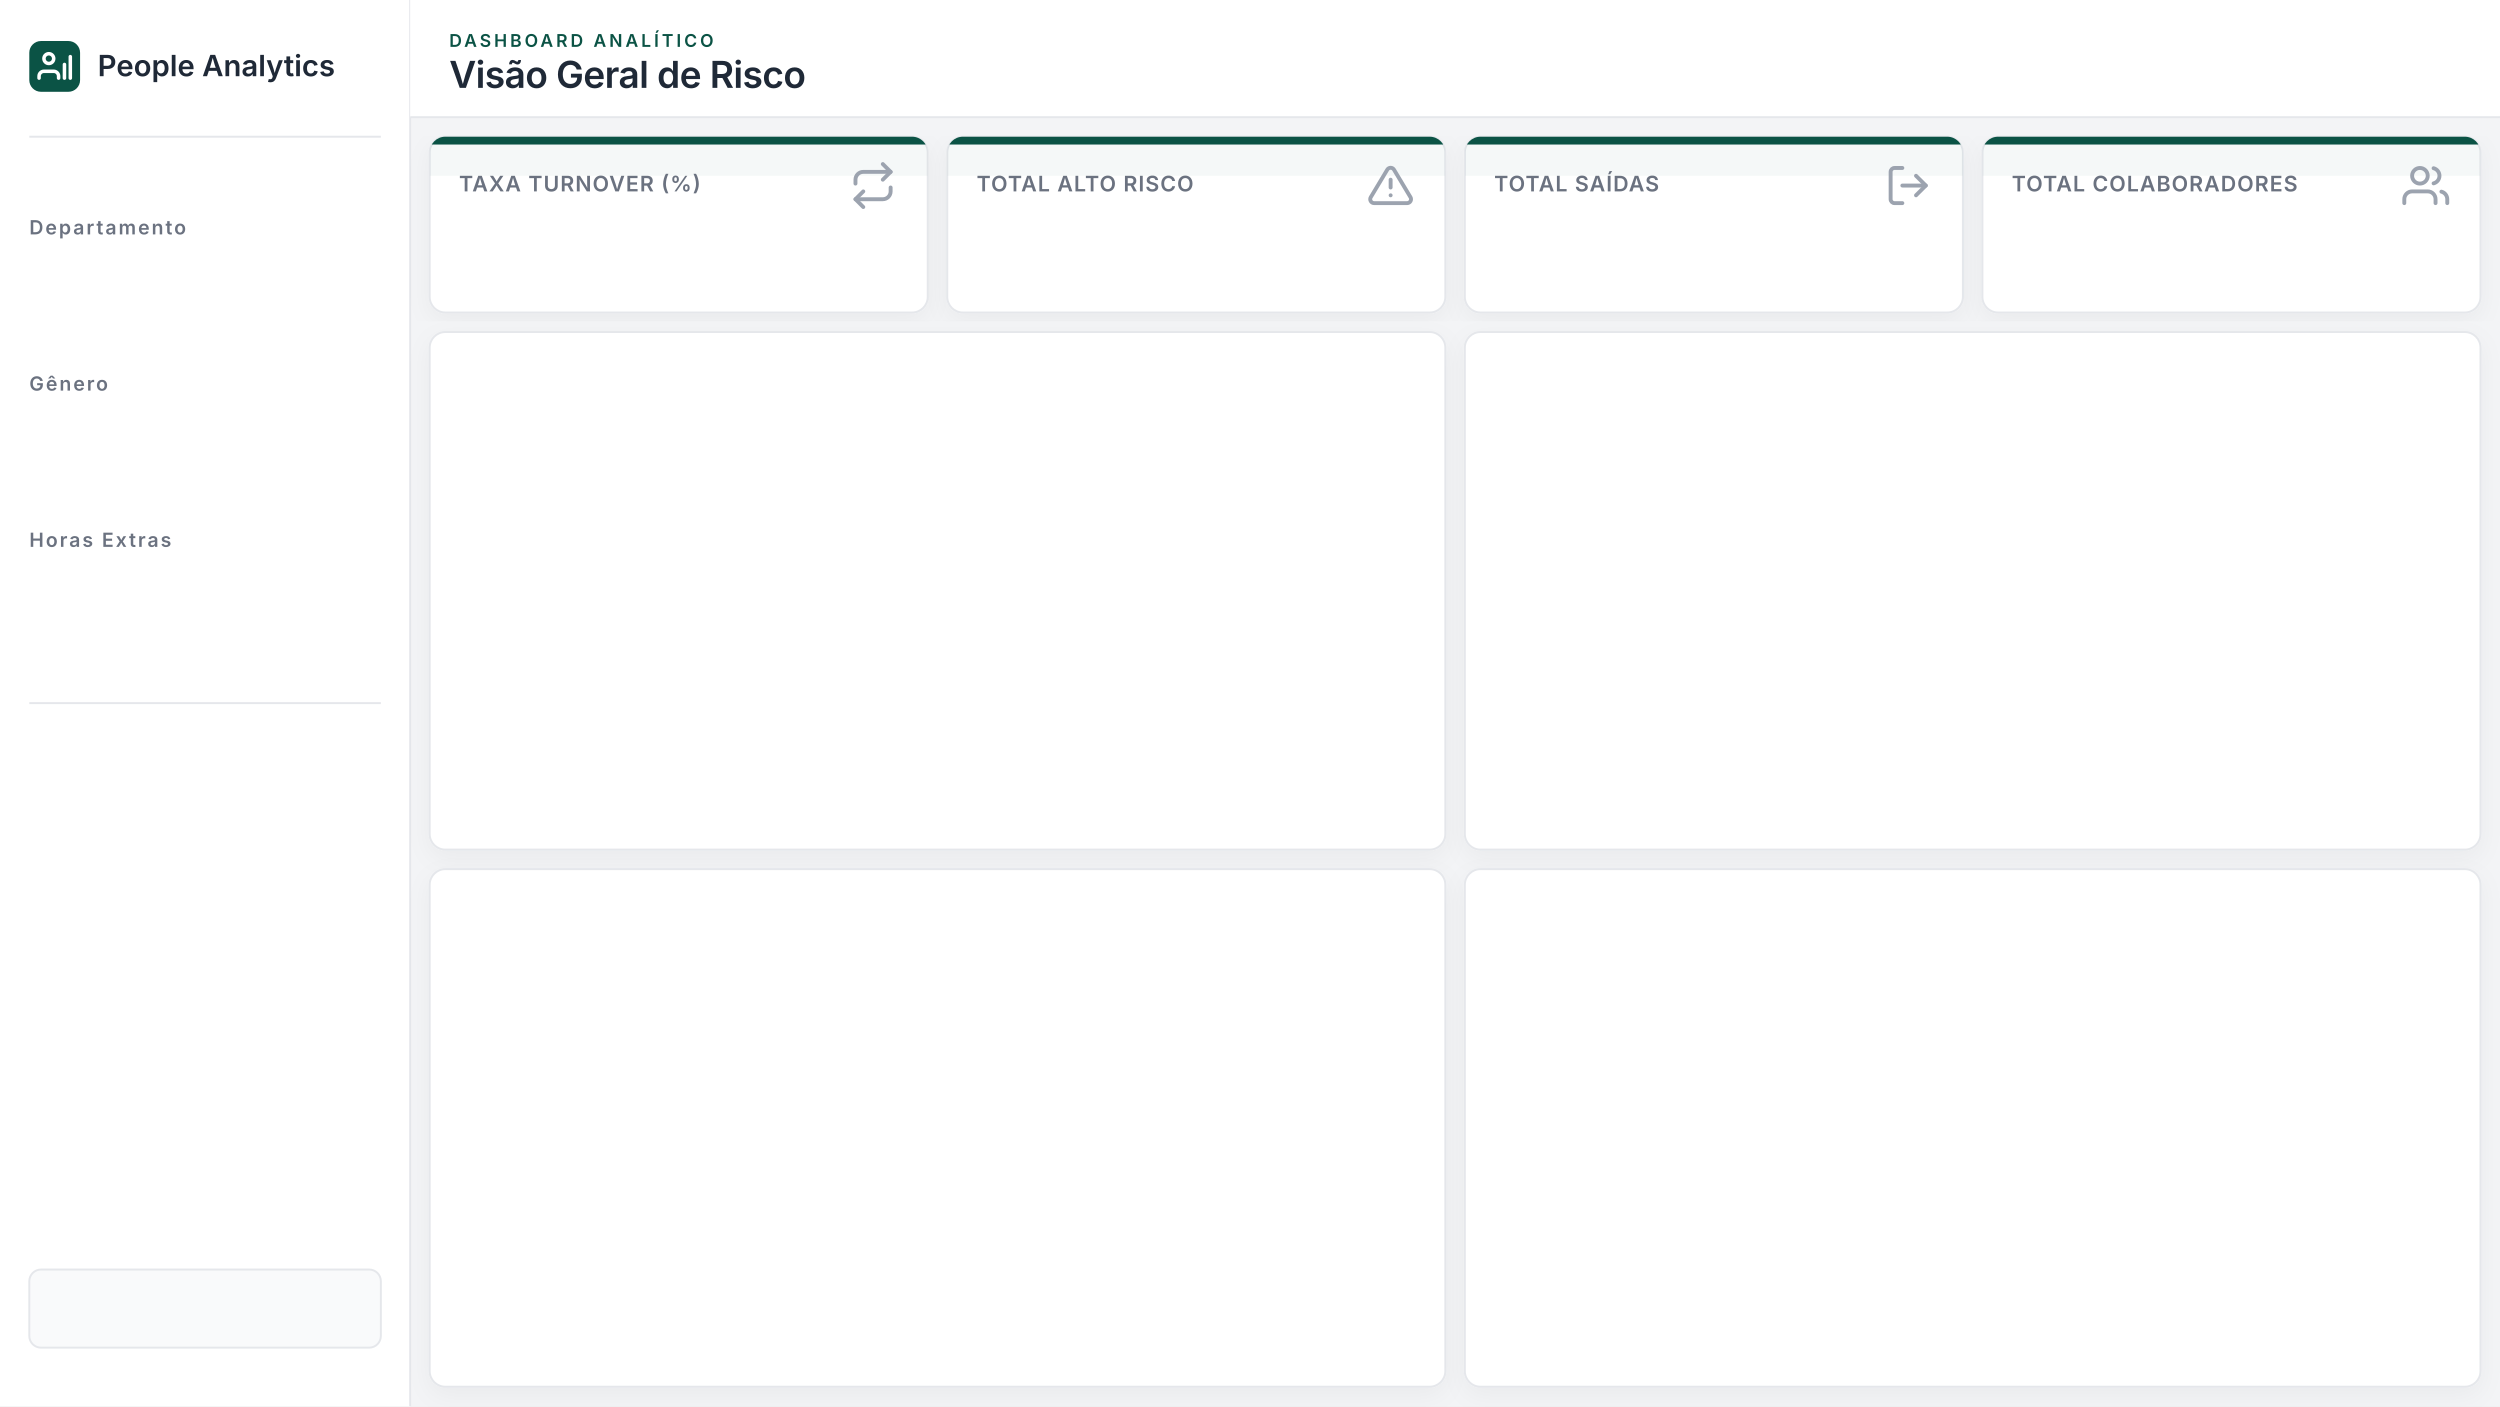
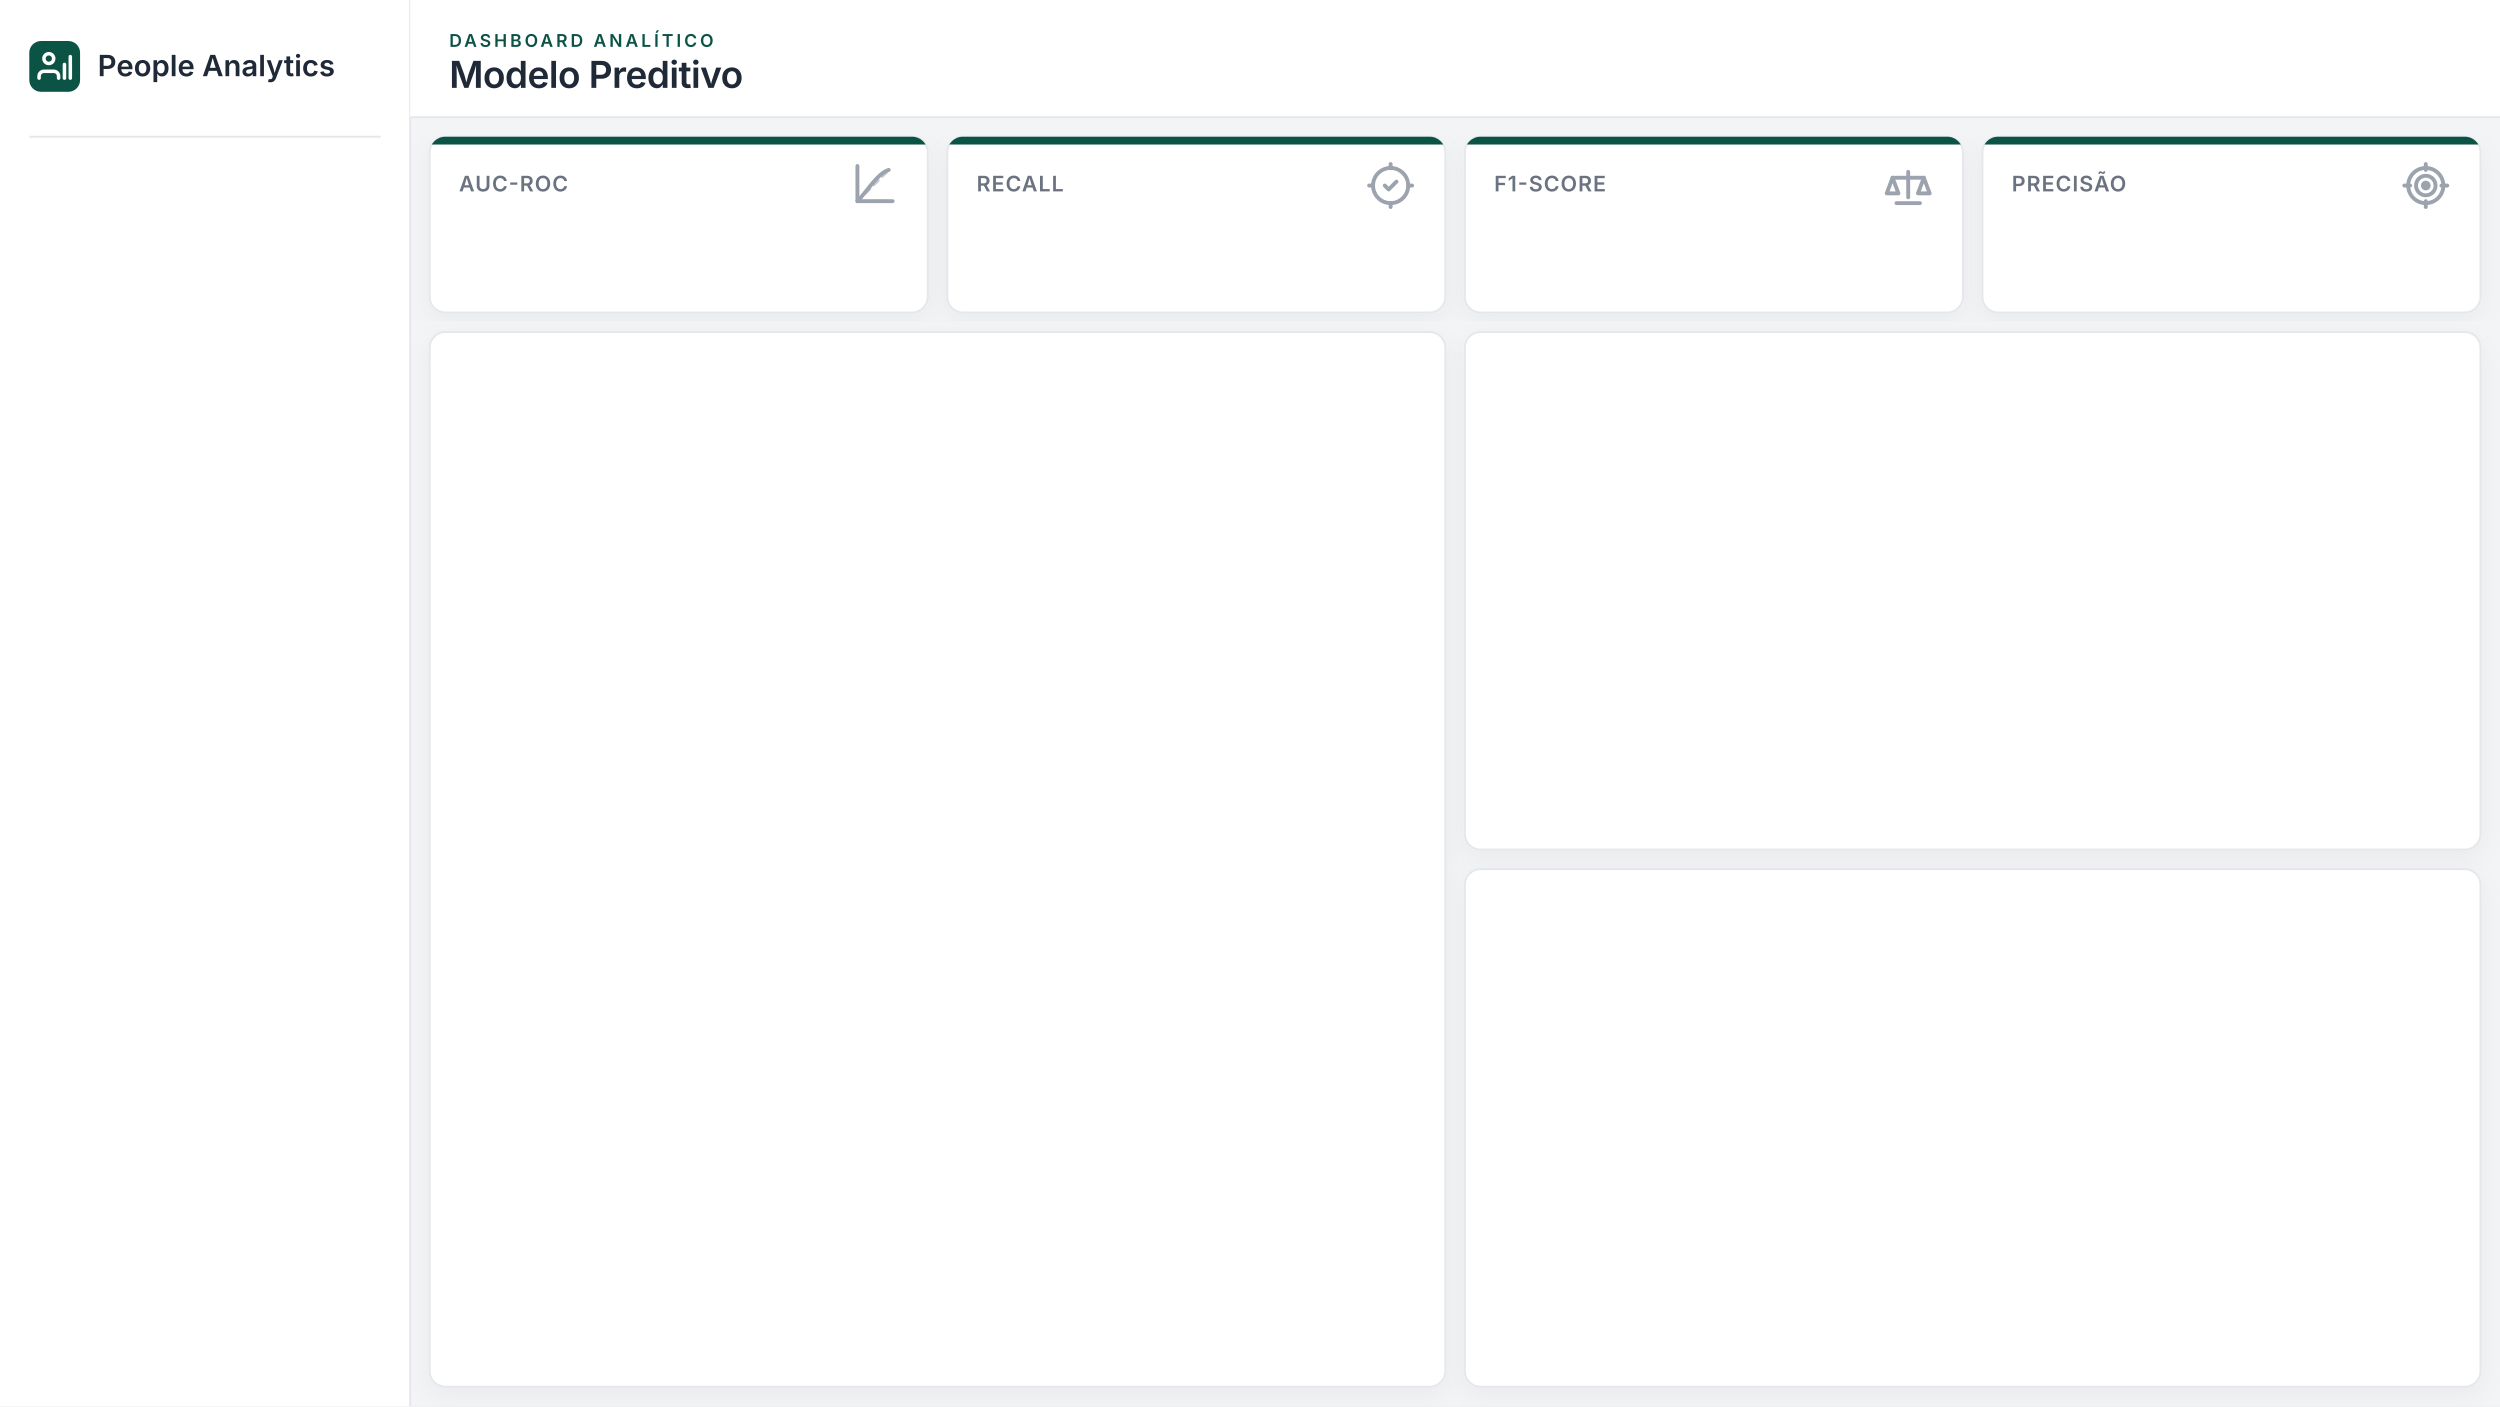
<svg xmlns="http://www.w3.org/2000/svg" id="pbi-template" viewBox="0 0 1280 720" width="1280" height="720">
  <defs>
    <filter id="shadow" x="-5%" y="-5%" width="110%" height="110%">
      <feDropShadow dx="0" dy="4" stdDeviation="6" flood-color="#000000" flood-opacity="0.04" />
    </filter>
    <clipPath id="clip-card-1">
      <rect x="220" y="70" width="255" height="90" rx="8" />
    </clipPath>
    <clipPath id="clip-card-2">
      <rect x="485" y="70" width="255" height="90" rx="8" />
    </clipPath>
    <clipPath id="clip-card-3">
      <rect x="750" y="70" width="255" height="90" rx="8" />
    </clipPath>
    <clipPath id="clip-card-4">
      <rect x="1015" y="70" width="255" height="90" rx="8" />
    </clipPath>
  </defs>
  <rect width="1280" height="720" fill="#f3f4f6" />
  <rect x="0" y="0" width="210" height="720" fill="#ffffff" />
  <line x1="210" y1="0" x2="210" y2="720" stroke="#e5e7eb" stroke-width="1" />
  <g>
    <rect x="15" y="21" width="26" height="26" rx="6" fill="#0B5345" />
    <g stroke="#ffffff" fill="none" stroke-width="1.8" stroke-linecap="round" stroke-linejoin="round" transform="translate(15, 21)">
      <g transform="translate(4, 4)">
        <circle cx="6" cy="5" r="2.5" />
        <path d="M1 15v-1a2.5 2.5 0 0 1 2.5-2.5h5A2.5 2.5 0 0 1 11 14v1" />
        <line x1="14" y1="15" x2="14" y2="8" />
        <line x1="17" y1="15" x2="17" y2="4" />
      </g>
    </g>
  </g>
-   <text x="50" y="39" font-family="Inter, sans-serif" font-size="15" font-weight="600" fill="#1f2937">People Analytics</text>
+   <text x="50" y="39" font-family="Inter, sans-serif" font-size="15" font-weight="600" fill="#1f2937">People
+                 Analytics</text>
  <line x1="15" y1="70" x2="195" y2="70" stroke="#e5e7eb" stroke-width="1" />
-   <text x="15" y="120" font-family="Inter, sans-serif" font-size="10" font-weight="600" fill="#6b7280" text-transform="uppercase" letter-spacing="1">Departamento</text>
-   <text x="15" y="200" font-family="Inter, sans-serif" font-size="10" font-weight="600" fill="#6b7280" text-transform="uppercase" letter-spacing="1">Gênero</text>
-   <text x="15" y="280" font-family="Inter, sans-serif" font-size="10" font-weight="600" fill="#6b7280" text-transform="uppercase" letter-spacing="1">Horas Extras</text>
-   <line x1="15" y1="360" x2="195" y2="360" stroke="#e5e7eb" stroke-width="1" />
-   <rect x="15" y="650" width="180" height="40" rx="6" fill="#f9fafb" stroke="#e5e7eb" stroke-width="1" />
  <rect x="210" y="0" width="1070" height="60" fill="#ffffff" />
  <line x1="210" y1="60" x2="1280" y2="60" stroke="#e5e7eb" stroke-width="1" />
  <g>
    <text x="230" y="24" font-family="Inter, sans-serif" font-size="9" font-weight="600" fill="#0B5345" letter-spacing="1.5">DASHBOARD ANALÍTICO</text>
-     <text x="230" y="45" font-family="Inter, sans-serif" font-size="19" font-weight="600" fill="#1f2937" letter-spacing="-0.3">Visão Geral de Risco</text>
+     <text x="230" y="45" font-family="Inter, sans-serif" font-size="19" font-weight="600" fill="#1f2937" letter-spacing="-0.3">Modelo Preditivo</text>
  </g>
  <rect x="220" y="70" width="255" height="90" rx="8" fill="#ffffff" stroke="#e5e7eb" stroke-width="1" filter="url(#shadow)" />
  <rect x="220" y="70" width="255" height="4" fill="#0B5345" clip-path="url(#clip-card-1)" />
-   <rect x="220" y="70" width="255" height="20" fill="#0B5345" opacity="0.04" clip-path="url(#clip-card-1)" />
-   <text x="235" y="98" font-family="Inter, sans-serif" font-size="11" font-weight="600" fill="#6b7280" letter-spacing="0.5">TAXA TURNOVER (%)</text>
+   <text x="235" y="98" font-family="Inter, sans-serif" font-size="11" font-weight="600" fill="#6b7280" letter-spacing="0.5">AUC-ROC</text>
  <g transform="translate(435, 83)" stroke="#9ca3af" fill="none" stroke-width="2" stroke-linecap="round" stroke-linejoin="round">
-     <polyline points="17 1 21 5 17 9" />
-     <path d="M3 11V9a4 4 0 0 1 4-4h14" />
-     <polyline points="7 23 3 19 7 15" />
-     <path d="M21 13v2a4 4 0 0 1-4 4H3" />
+     <path d="M4 2v18h18" />
+     <path d="M4 20C9 15 14 6 20 4" />
+     <line x1="4" y1="20" x2="20" y2="4" stroke-dasharray="3,3" stroke-width="1.5" opacity="0.6" />
  </g>
  <rect x="485" y="70" width="255" height="90" rx="8" fill="#ffffff" stroke="#e5e7eb" stroke-width="1" filter="url(#shadow)" />
  <rect x="485" y="70" width="255" height="4" fill="#0B5345" clip-path="url(#clip-card-2)" />
-   <rect x="485" y="70" width="255" height="20" fill="#0B5345" opacity="0.04" clip-path="url(#clip-card-2)" />
-   <text x="500" y="98" font-family="Inter, sans-serif" font-size="11" font-weight="600" fill="#6b7280" letter-spacing="0.5">TOTAL ALTO RISCO</text>
+   <text x="500" y="98" font-family="Inter, sans-serif" font-size="11" font-weight="600" fill="#6b7280" letter-spacing="0.5">RECALL</text>
  <g transform="translate(700, 83)" stroke="#9ca3af" fill="none" stroke-width="2" stroke-linecap="round" stroke-linejoin="round">
-     <path d="M10.29 3.86L1.82 18a2 2 0 0 0 1.71 3h16.94a2 2 0 0 0 1.71-3L13.71 3.86a2 2 0 0 0-3.42 0z">
-                 </path>
-     <line x1="12" y1="9" x2="12" y2="13" />
-     <line x1="12" y1="17" x2="12.01" y2="17" />
+     <circle cx="12" cy="12" r="9" />
+     <polyline points="9 12 11 14 15 10" />
+     <line x1="12" y1="1" x2="12" y2="3" />
+     <line x1="12" y1="21" x2="12" y2="23" />
+     <line x1="1" y1="12" x2="3" y2="12" />
+     <line x1="21" y1="12" x2="23" y2="12" />
  </g>
  <rect x="750" y="70" width="255" height="90" rx="8" fill="#ffffff" stroke="#e5e7eb" stroke-width="1" filter="url(#shadow)" />
  <rect x="750" y="70" width="255" height="4" fill="#0B5345" clip-path="url(#clip-card-3)" />
-   <rect x="750" y="70" width="255" height="20" fill="#0B5345" opacity="0.04" clip-path="url(#clip-card-3)" />
-   <text x="765" y="98" font-family="Inter, sans-serif" font-size="11" font-weight="600" fill="#6b7280" letter-spacing="0.5">TOTAL SAÍDAS</text>
+   <text x="765" y="98" font-family="Inter, sans-serif" font-size="11" font-weight="600" fill="#6b7280" letter-spacing="0.5">F1-SCORE</text>
  <g transform="translate(965, 83)" stroke="#9ca3af" fill="none" stroke-width="2" stroke-linecap="round" stroke-linejoin="round">
-     <path d="M9 21H5a2 2 0 0 1-2-2V5a2 2 0 0 1 2-2h4" />
-     <polyline points="16 17 21 12 16 7" />
-     <line x1="21" y1="12" x2="9" y2="12" />
+     <line x1="6" y1="21" x2="18" y2="21" />
+     <line x1="12" y1="18" x2="12" y2="5" />
+     <line x1="4" y1="8" x2="20" y2="8" />
+     <path d="M4 8l3 8H1l3-8" />
+     <path d="M20 8l-3 8h6l-3-8" />
  </g>
  <rect x="1015" y="70" width="255" height="90" rx="8" fill="#ffffff" stroke="#e5e7eb" stroke-width="1" filter="url(#shadow)" />
  <rect x="1015" y="70" width="255" height="4" fill="#0B5345" clip-path="url(#clip-card-4)" />
-   <rect x="1015" y="70" width="255" height="20" fill="#0B5345" opacity="0.04" clip-path="url(#clip-card-4)" />
-   <text x="1030" y="98" font-family="Inter, sans-serif" font-size="11" font-weight="600" fill="#6b7280" letter-spacing="0.5">TOTAL COLABORADORES</text>
+   <text x="1030" y="98" font-family="Inter, sans-serif" font-size="11" font-weight="600" fill="#6b7280" letter-spacing="0.5">PRECISÃO</text>
  <g transform="translate(1230, 83)" stroke="#9ca3af" fill="none" stroke-width="2" stroke-linecap="round" stroke-linejoin="round">
-     <path d="M17 21v-2a4 4 0 0 0-4-4H5a4 4 0 0 0-4 4v2" />
-     <circle cx="9" cy="7" r="4" />
-     <path d="M23 21v-2a4 4 0 0 0-3-3.87" />
-     <path d="M16 3.13a4 4 0 0 1 0 7.75" />
+     <circle cx="12" cy="12" r="9" />
+     <circle cx="12" cy="12" r="5" />
+     <circle cx="12" cy="12" r="1.5" fill="#9ca3af" />
+     <line x1="12" y1="1" x2="12" y2="4" />
+     <line x1="12" y1="20" x2="12" y2="23" />
+     <line x1="1" y1="12" x2="4" y2="12" />
+     <line x1="20" y1="12" x2="23" y2="12" />
  </g>
-   <rect x="220" y="170" width="520" height="265" rx="8" fill="#ffffff" stroke="#e5e7eb" stroke-width="1" filter="url(#shadow)" />
+   <rect x="220" y="170" width="520" height="540" rx="8" fill="#ffffff" stroke="#e5e7eb" stroke-width="1" filter="url(#shadow)" />
  <rect x="750" y="170" width="520" height="265" rx="8" fill="#ffffff" stroke="#e5e7eb" stroke-width="1" filter="url(#shadow)" />
-   <rect x="220" y="445" width="520" height="265" rx="8" fill="#ffffff" stroke="#e5e7eb" stroke-width="1" filter="url(#shadow)" />
  <rect x="750" y="445" width="520" height="265" rx="8" fill="#ffffff" stroke="#e5e7eb" stroke-width="1" filter="url(#shadow)" />
</svg>
